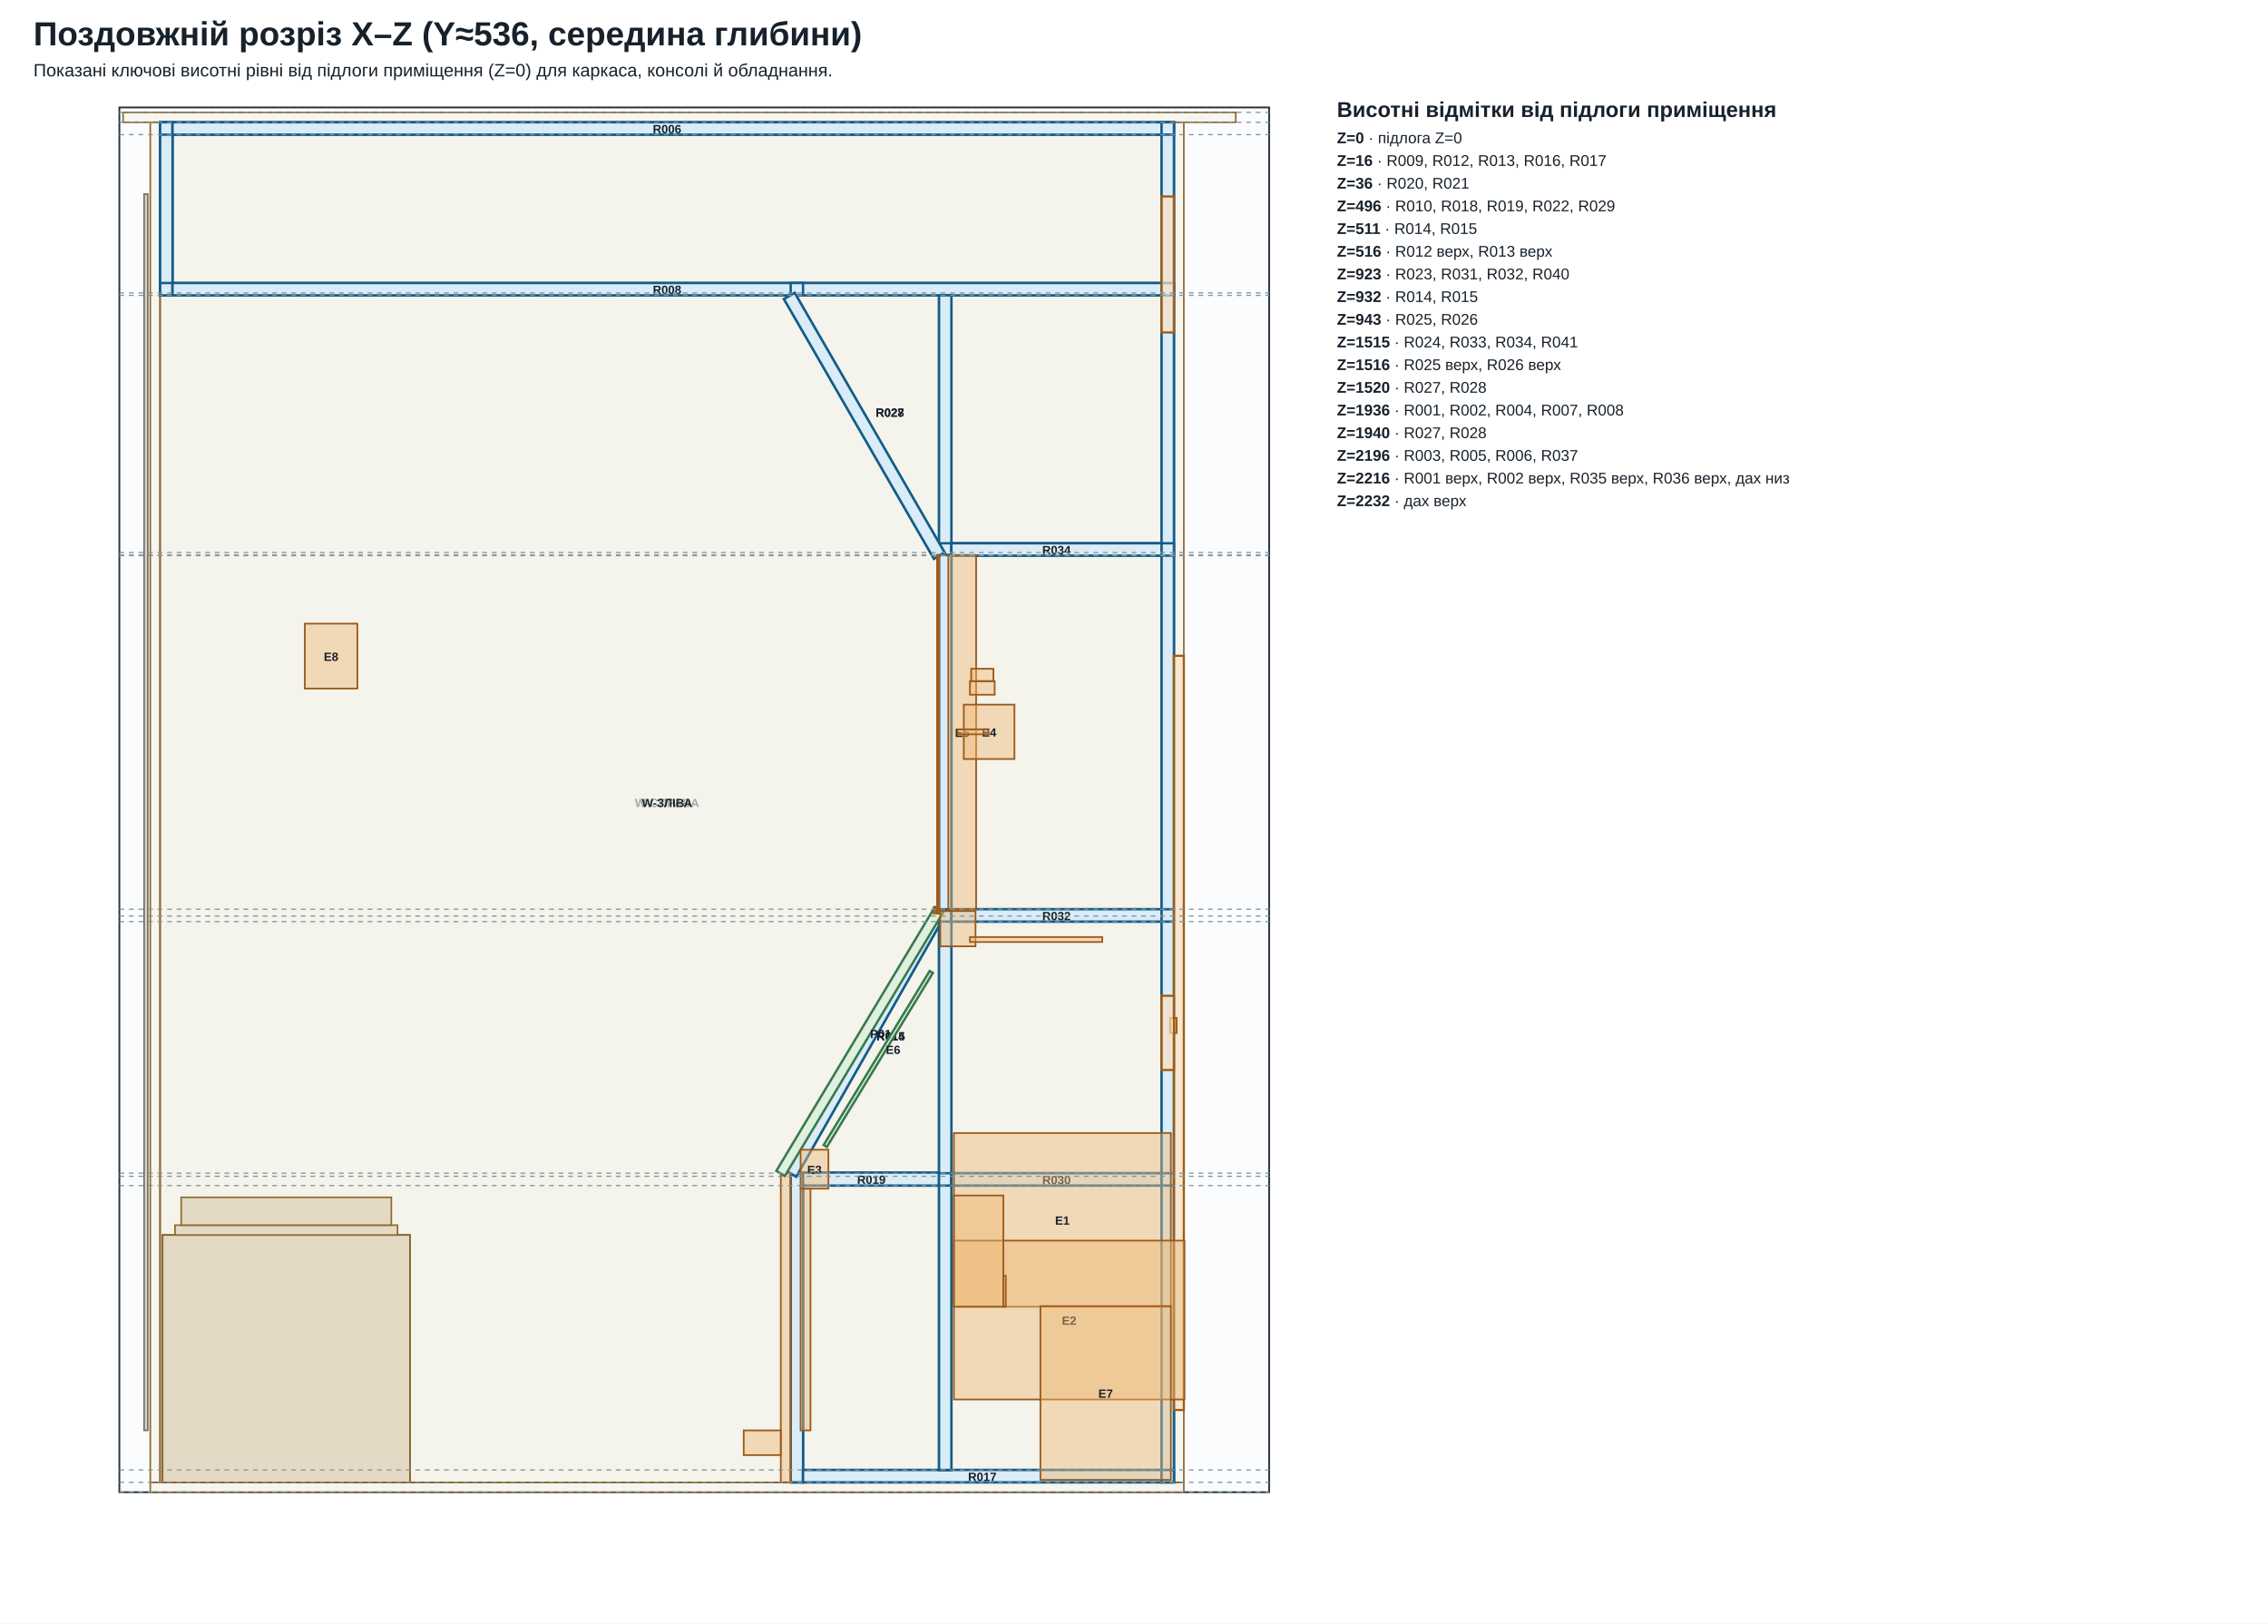
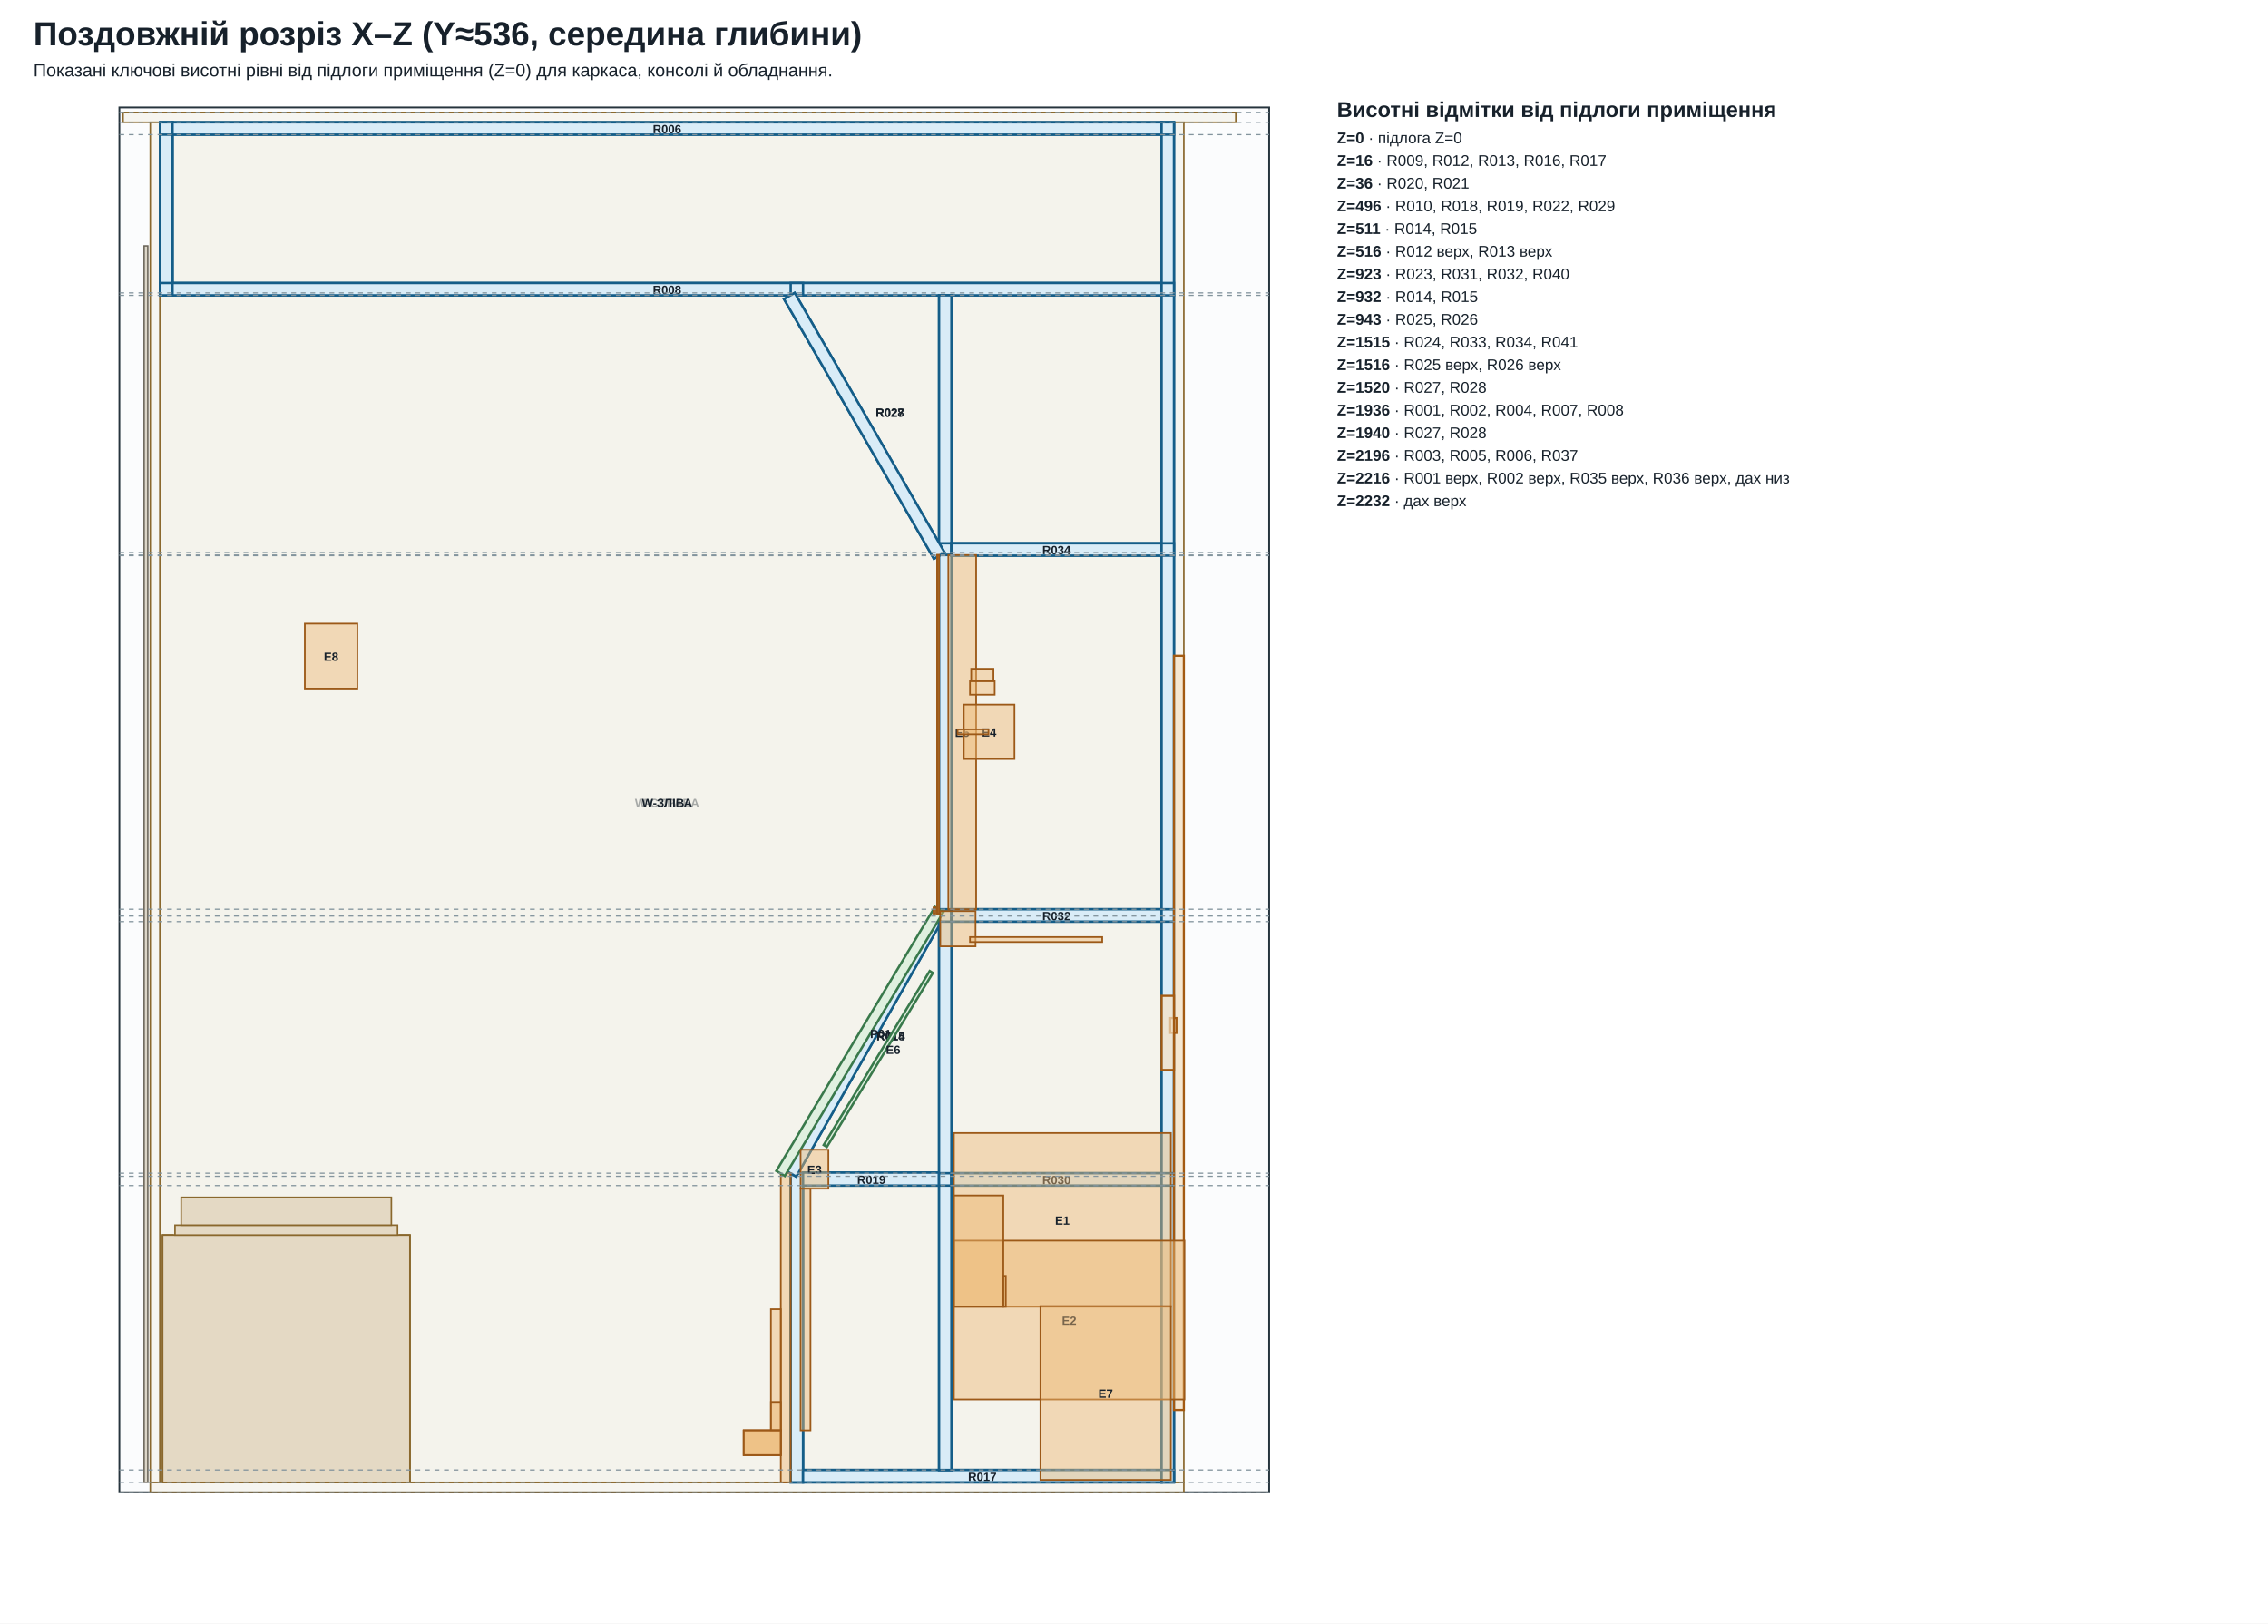
<svg xmlns="http://www.w3.org/2000/svg" width="1900" height="1360" viewBox="0 0 1900 1360">
  <style>
text{font-family:Arial,sans-serif;fill:#17212b}.title{font-size:28px;font-weight:700}.sub{font-size:15px}.viewTitle{font-size:18px;font-weight:700}.envelope{fill:#fbfcfd;stroke:#26343d;stroke-width:1.5}.rail{fill:#d9ecf7;stroke:#145d88;stroke-width:2}.wall{fill:#f3f1ea;fill-opacity:.65;stroke:#8a682d;stroke-width:1.3}.door{fill:#f6e2c4;fill-opacity:.7;stroke:#a35a12;stroke-width:1.8}.bench{fill:#e4d9c4;stroke:#8a682d;stroke-width:1.3}.curtain{fill:#dcd6c8;stroke:#6b6559;stroke-width:1.2}.slope{fill:#dff0df;stroke:#39794b;stroke-width:2}.equipment{fill:#efb875;fill-opacity:.45;stroke:#9c5918;stroke-width:1.4}.mark{font-size:10px;font-weight:700}.dim{stroke:#3d5968;stroke-width:1;fill:none}.guide{stroke:#83949d;stroke-width:1;stroke-dasharray:4 4}.dimText{font-size:13px}.note{font-size:14px}.callout{fill:white;stroke:#657984}.joint{fill:#d9ecf7;stroke:#145d88;stroke-width:3}.bracket{fill:#d1a52c;stroke:#71570c;stroke-width:2}
</style>
  <rect width="1900" height="1360" fill="white" />
  <text class="title" x="28" y="38">Поздовжній розріз X–Z (Y≈536, середина глибини)</text>
  <text class="sub" x="28" y="64">Показані ключові висотні рівні від підлоги приміщення (Z=0) для каркаса, консолі й обладнання.</text>
  <rect class="envelope" x="100" y="90" width="963.214" height="1160" />
  <rect class="wall" x="125.893" y="1241.714" width="865.857" height="8.286" />
  <rect class="wall" x="103.107" y="94.143" width="932.143" height="8.286" />
  <rect class="wall" x="983.464" y="102.429" width="8.286" height="1139.286" />
  <rect class="wall" x="125.893" y="102.429" width="8.286" height="1139.286" />
  <rect class="wall" x="134.179" y="102.429" width="849.286" height="1139.286" />
  <text class="mark" x="558.821" y="676.071" text-anchor="middle">W-СПРАВА</text>
  <rect class="wall" x="134.179" y="102.429" width="849.286" height="1139.286" />
  <text class="mark" x="558.821" y="676.071" text-anchor="middle">W-ЗЛІВА</text>
  <rect class="rail" x="134.179" y="102.429" width="10.357" height="145" />
  <rect class="rail" x="134.179" y="102.429" width="10.357" height="145" />
  <rect class="rail" x="134.179" y="102.429" width="10.357" height="10.357" />
  <rect class="rail" x="134.179" y="237.071" width="10.357" height="10.357" />
  <rect class="rail" x="144.536" y="102.429" width="828.571" height="10.357" />
  <text class="mark" x="558.821" y="111.607" text-anchor="middle">R005</text>
  <rect class="rail" x="144.536" y="102.429" width="828.571" height="10.357" />
  <text class="mark" x="558.821" y="111.607" text-anchor="middle">R006</text>
  <rect class="rail" x="144.536" y="237.071" width="828.571" height="10.357" />
  <text class="mark" x="558.821" y="246.25" text-anchor="middle">R007</text>
  <rect class="rail" x="144.536" y="237.071" width="828.571" height="10.357" />
  <text class="mark" x="558.821" y="246.25" text-anchor="middle">R008</text>
  <rect class="rail" x="662.393" y="1231.357" width="10.357" height="10.357" />
  <rect class="rail" x="662.393" y="982.786" width="10.357" height="10.357" />
  <rect class="rail" x="662.393" y="237.071" width="10.357" height="10.357" />
  <rect class="rail" x="662.393" y="982.786" width="10.357" height="258.929" />
  <rect class="rail" x="662.393" y="982.786" width="10.357" height="258.929" />
  <polygon class="rail" points="667.054,985.634 791.339,767.357 782.339,762.232 658.053,980.509" />
  <text class="mark" x="734.196" y="871.496">R014</text>
  <polygon class="rail" points="667.054,985.634 791.339,767.357 782.339,762.232 658.053,980.509" />
  <text class="mark" x="734.196" y="871.496">R015</text>
  <rect class="rail" x="672.75" y="1231.357" width="300.357" height="10.357" />
  <text class="mark" x="822.929" y="1240.536" text-anchor="middle">R016</text>
  <rect class="rail" x="672.75" y="1231.357" width="300.357" height="10.357" />
  <text class="mark" x="822.929" y="1240.536" text-anchor="middle">R017</text>
  <rect class="rail" x="672.75" y="982.268" width="114.446" height="10.875" />
  <text class="mark" x="729.973" y="991.705" text-anchor="middle">R018</text>
  <rect class="rail" x="672.75" y="982.268" width="114.446" height="10.875" />
  <text class="mark" x="729.973" y="991.705" text-anchor="middle">R019</text>
  <rect class="rail" x="786.679" y="247.429" width="10.357" height="983.929" />
  <rect class="rail" x="786.679" y="247.429" width="10.357" height="983.929" />
  <rect class="rail" x="786.679" y="982.786" width="10.357" height="10.357" />
  <rect class="rail" x="786.679" y="761.661" width="10.357" height="10.357" />
  <rect class="rail" x="786.679" y="455.089" width="10.357" height="10.357" />
  <rect class="rail" x="786.679" y="464.929" width="10.357" height="296.732" />
  <rect class="rail" x="786.679" y="464.929" width="10.357" height="296.732" />
  <polygon class="rail" points="791.339,462.857 665.759,245.357 656.789,250.536 782.37,468.036" />
  <text class="mark" x="733.549" y="349.107">R027</text>
  <polygon class="rail" points="791.339,462.857 665.759,245.357 656.789,250.536 782.37,468.036" />
  <text class="mark" x="733.549" y="349.107">R028</text>
  <rect class="rail" x="797.036" y="982.786" width="176.071" height="10.357" />
  <text class="mark" x="885.071" y="991.964" text-anchor="middle">R029</text>
  <rect class="rail" x="797.036" y="982.786" width="176.071" height="10.357" />
  <text class="mark" x="885.071" y="991.964" text-anchor="middle">R030</text>
  <rect class="rail" x="797.036" y="761.661" width="176.071" height="10.357" />
  <text class="mark" x="885.071" y="770.839" text-anchor="middle">R031</text>
  <rect class="rail" x="797.036" y="761.661" width="176.071" height="10.357" />
  <text class="mark" x="885.071" y="770.839" text-anchor="middle">R032</text>
  <rect class="rail" x="797.036" y="455.089" width="176.071" height="10.357" />
  <text class="mark" x="885.071" y="464.268" text-anchor="middle">R033</text>
  <rect class="rail" x="797.036" y="455.089" width="176.071" height="10.357" />
  <text class="mark" x="885.071" y="464.268" text-anchor="middle">R034</text>
  <rect class="rail" x="973.107" y="102.429" width="10.357" height="1139.286" />
  <rect class="rail" x="973.107" y="102.429" width="10.357" height="1139.286" />
  <rect class="rail" x="973.107" y="102.429" width="10.357" height="10.357" />
  <rect class="rail" x="973.107" y="1231.357" width="10.357" height="10.357" />
  <rect class="rail" x="973.107" y="982.786" width="10.357" height="10.357" />
  <rect class="rail" x="973.107" y="761.661" width="10.357" height="10.357" />
  <rect class="rail" x="973.107" y="455.089" width="10.357" height="10.357" />
  <rect class="rail" x="973.107" y="237.071" width="10.357" height="10.357" />
  <rect class="door" x="983.464" y="549.339" width="8.286" height="631.786" />
  <rect class="door" x="980.357" y="852.804" width="5.179" height="12.429" />
  <rect class="door" x="973.107" y="834.161" width="10.357" height="62.143" />
-   <rect class="door" x="973.107" y="164.571" width="10.357" height="113.929" />
  <rect class="bench" x="335.107" y="1034.571" width="8.286" height="207.143" />
  <rect class="bench" x="136.25" y="1034.571" width="8.286" height="207.143" />
  <rect class="bench" x="136.25" y="1034.571" width="207.143" height="207.143" />
  <rect class="bench" x="136.25" y="1034.571" width="207.143" height="207.143" />
  <rect class="bench" x="146.607" y="1026.286" width="186.429" height="8.286" />
  <rect class="bench" x="151.786" y="1002.982" width="176.071" height="23.304" />
  <rect class="equipment" x="654.107" y="982.786" width="8.286" height="258.929" />
  <polygon class="slope" points="657.473,985.116 790.304,763.991 783.201,759.724 650.37,980.849" />
  <text class="mark" x="728.888" y="869.554">P01</text>
  <polygon class="slope" points="692.688,960.777 781.5,815 778.847,813.383 690.034,959.16" />
  <text class="mark" x="742.094" y="882.888">E6</text>
  <rect class="equipment" x="670.679" y="995.732" width="8.286" height="202.482" />
+   <rect class="equipment" x="623.036" y="1198.214" width="31.071" height="20.714" />
+   <rect class="equipment" x="645.821" y="1096.714" width="8.286" height="101.5" />
+   <rect class="equipment" x="623.036" y="1198.214" width="31.071" height="20.714" />
+   <rect class="equipment" x="645.821" y="1174.393" width="8.286" height="23.821" />
  <rect class="equipment" x="623.036" y="1198.214" width="31.071" height="20.714" />
  <rect class="equipment" x="785.125" y="464.929" width="1.554" height="300.357" />
  <rect class="equipment" x="785.125" y="464.929" width="1.554" height="300.357" />
  <rect class="equipment" x="785.125" y="464.929" width="1.554" height="300.357" />
  <rect class="equipment" x="782.018" y="760.107" width="1.554" height="5.179" />
  <rect class="equipment" x="794.446" y="464.929" width="23.304" height="296.732" />
  <text class="mark" x="806.098" y="617.295" text-anchor="middle">E5</text>
  <rect class="equipment" x="787.714" y="763.214" width="29.518" height="29.518" />
  <rect class="equipment" x="807.393" y="590.25" width="42.464" height="45.571" />
  <text class="mark" x="828.625" y="617.036" text-anchor="middle">E4</text>
  <rect class="equipment" x="802.214" y="610.964" width="25.893" height="4.143" />
  <rect class="equipment" x="812.571" y="570.571" width="20.714" height="11.393" />
  <rect class="equipment" x="813.607" y="560.214" width="18.643" height="10.357" />
  <rect class="equipment" x="812.571" y="784.964" width="110.821" height="4.143" />
  <rect class="equipment" x="670.679" y="963.107" width="23.304" height="32.625" />
  <text class="mark" x="682.33" y="983.42" text-anchor="middle">E3</text>
  <rect class="equipment" x="799.107" y="949.125" width="181.768" height="145.518" />
  <text class="mark" x="889.991" y="1025.884" text-anchor="middle">E1</text>
  <rect class="equipment" x="799.107" y="1039.232" width="193.161" height="133.089" />
  <text class="mark" x="895.688" y="1109.777" text-anchor="middle">E2</text>
  <rect class="equipment" x="799.107" y="1001.429" width="41.429" height="93.214" />
  <rect class="equipment" x="840.536" y="1068.75" width="2.071" height="25.893" />
  <rect class="equipment" x="871.607" y="1094.125" width="109.268" height="145.518" />
  <text class="mark" x="926.241" y="1170.884" text-anchor="middle">E7</text>
  <rect class="equipment" x="255.357" y="522.411" width="44.018" height="54.375" />
  <text class="mark" x="277.366" y="553.598" text-anchor="middle">E8</text>
-   <rect class="curtain" x="120.714" y="162.5" width="3.107" height="1035.714" />
+   <rect class="curtain" x="120.714" y="206" width="3.107" height="1035.714" />
  <text class="viewTitle" x="1120" y="98">Висотні відмітки від підлоги приміщення</text>
  <line class="guide" x1="100" y1="1250" x2="1063.214" y2="1250" />
  <text class="dimText" x="1120" y="120">
    <tspan font-weight="700">Z=0</tspan> · підлога Z=0</text>
  <line class="guide" x1="100" y1="1241.714" x2="1063.214" y2="1241.714" />
  <text class="dimText" x="1120" y="139">
    <tspan font-weight="700">Z=16</tspan> · R009, R012, R013, R016, R017</text>
  <line class="guide" x1="100" y1="1231.357" x2="1063.214" y2="1231.357" />
  <text class="dimText" x="1120" y="158">
    <tspan font-weight="700">Z=36</tspan> · R020, R021</text>
  <line class="guide" x1="100" y1="993.143" x2="1063.214" y2="993.143" />
  <text class="dimText" x="1120" y="177">
    <tspan font-weight="700">Z=496</tspan> · R010, R018, R019, R022, R029</text>
  <line class="guide" x1="100" y1="985.375" x2="1063.214" y2="985.375" />
  <text class="dimText" x="1120" y="196">
    <tspan font-weight="700">Z=511</tspan> · R014, R015</text>
  <line class="guide" x1="100" y1="982.786" x2="1063.214" y2="982.786" />
  <text class="dimText" x="1120" y="215">
    <tspan font-weight="700">Z=516</tspan> · R012 верх, R013 верх</text>
  <line class="guide" x1="100" y1="772.018" x2="1063.214" y2="772.018" />
  <text class="dimText" x="1120" y="234">
    <tspan font-weight="700">Z=923</tspan> · R023, R031, R032, R040</text>
  <line class="guide" x1="100" y1="767.357" x2="1063.214" y2="767.357" />
  <text class="dimText" x="1120" y="253">
    <tspan font-weight="700">Z=932</tspan> · R014, R015</text>
  <line class="guide" x1="100" y1="761.661" x2="1063.214" y2="761.661" />
  <text class="dimText" x="1120" y="272">
    <tspan font-weight="700">Z=943</tspan> · R025, R026</text>
  <line class="guide" x1="100" y1="465.446" x2="1063.214" y2="465.446" />
  <text class="dimText" x="1120" y="291">
    <tspan font-weight="700">Z=1515</tspan> · R024, R033, R034, R041</text>
  <line class="guide" x1="100" y1="464.929" x2="1063.214" y2="464.929" />
  <text class="dimText" x="1120" y="310">
    <tspan font-weight="700">Z=1516</tspan> · R025 верх, R026 верх</text>
  <line class="guide" x1="100" y1="462.857" x2="1063.214" y2="462.857" />
  <text class="dimText" x="1120" y="329">
    <tspan font-weight="700">Z=1520</tspan> · R027, R028</text>
  <line class="guide" x1="100" y1="247.429" x2="1063.214" y2="247.429" />
  <text class="dimText" x="1120" y="348">
    <tspan font-weight="700">Z=1936</tspan> · R001, R002, R004, R007, R008</text>
  <line class="guide" x1="100" y1="245.357" x2="1063.214" y2="245.357" />
  <text class="dimText" x="1120" y="367">
    <tspan font-weight="700">Z=1940</tspan> · R027, R028</text>
  <line class="guide" x1="100" y1="112.786" x2="1063.214" y2="112.786" />
  <text class="dimText" x="1120" y="386">
    <tspan font-weight="700">Z=2196</tspan> · R003, R005, R006, R037</text>
  <line class="guide" x1="100" y1="102.429" x2="1063.214" y2="102.429" />
  <text class="dimText" x="1120" y="405">
    <tspan font-weight="700">Z=2216</tspan> · R001 верх, R002 верх, R035 верх, R036 верх, дах низ</text>
  <line class="guide" x1="100" y1="94.143" x2="1063.214" y2="94.143" />
  <text class="dimText" x="1120" y="424">
    <tspan font-weight="700">Z=2232</tspan> · дах верх</text>
</svg>
